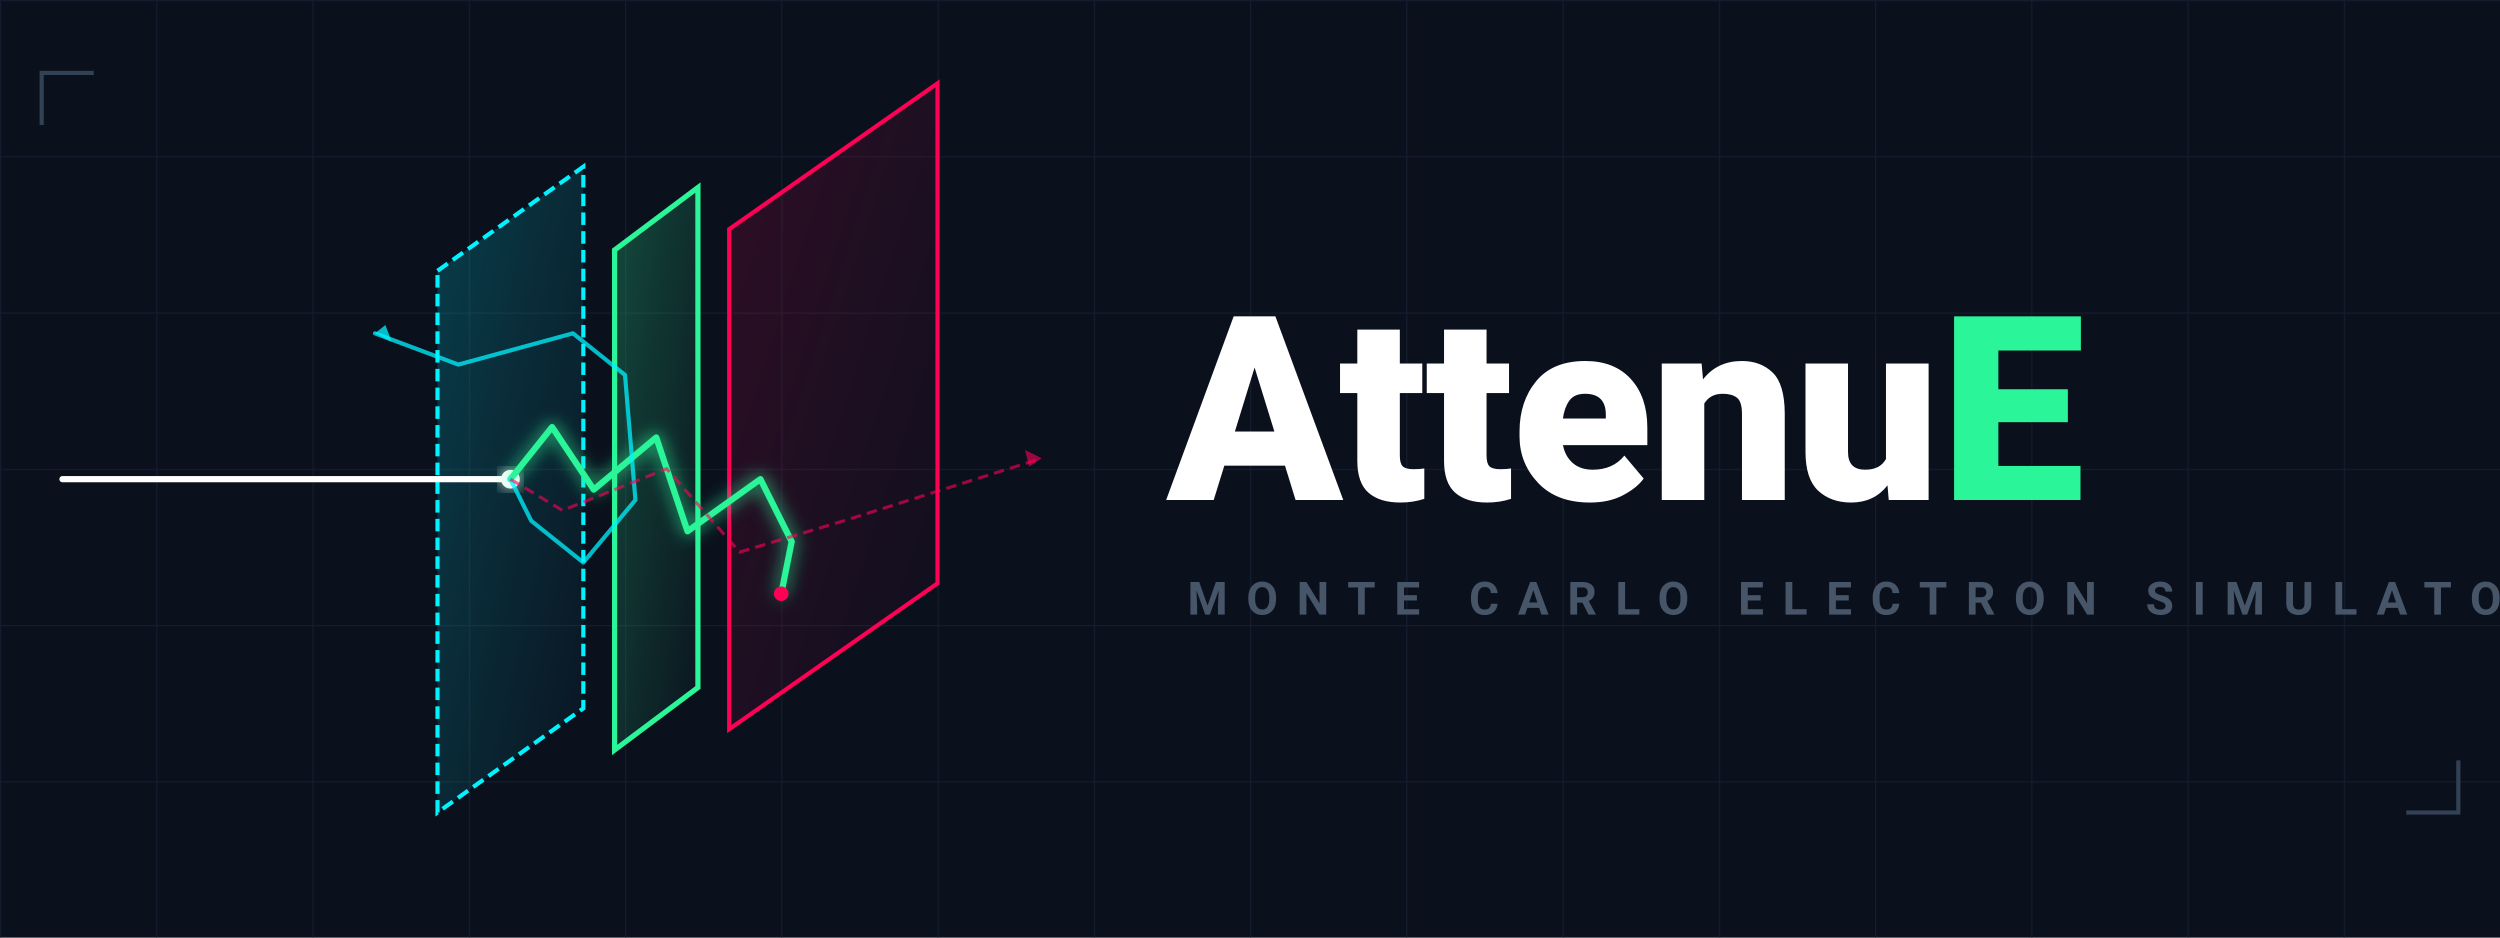
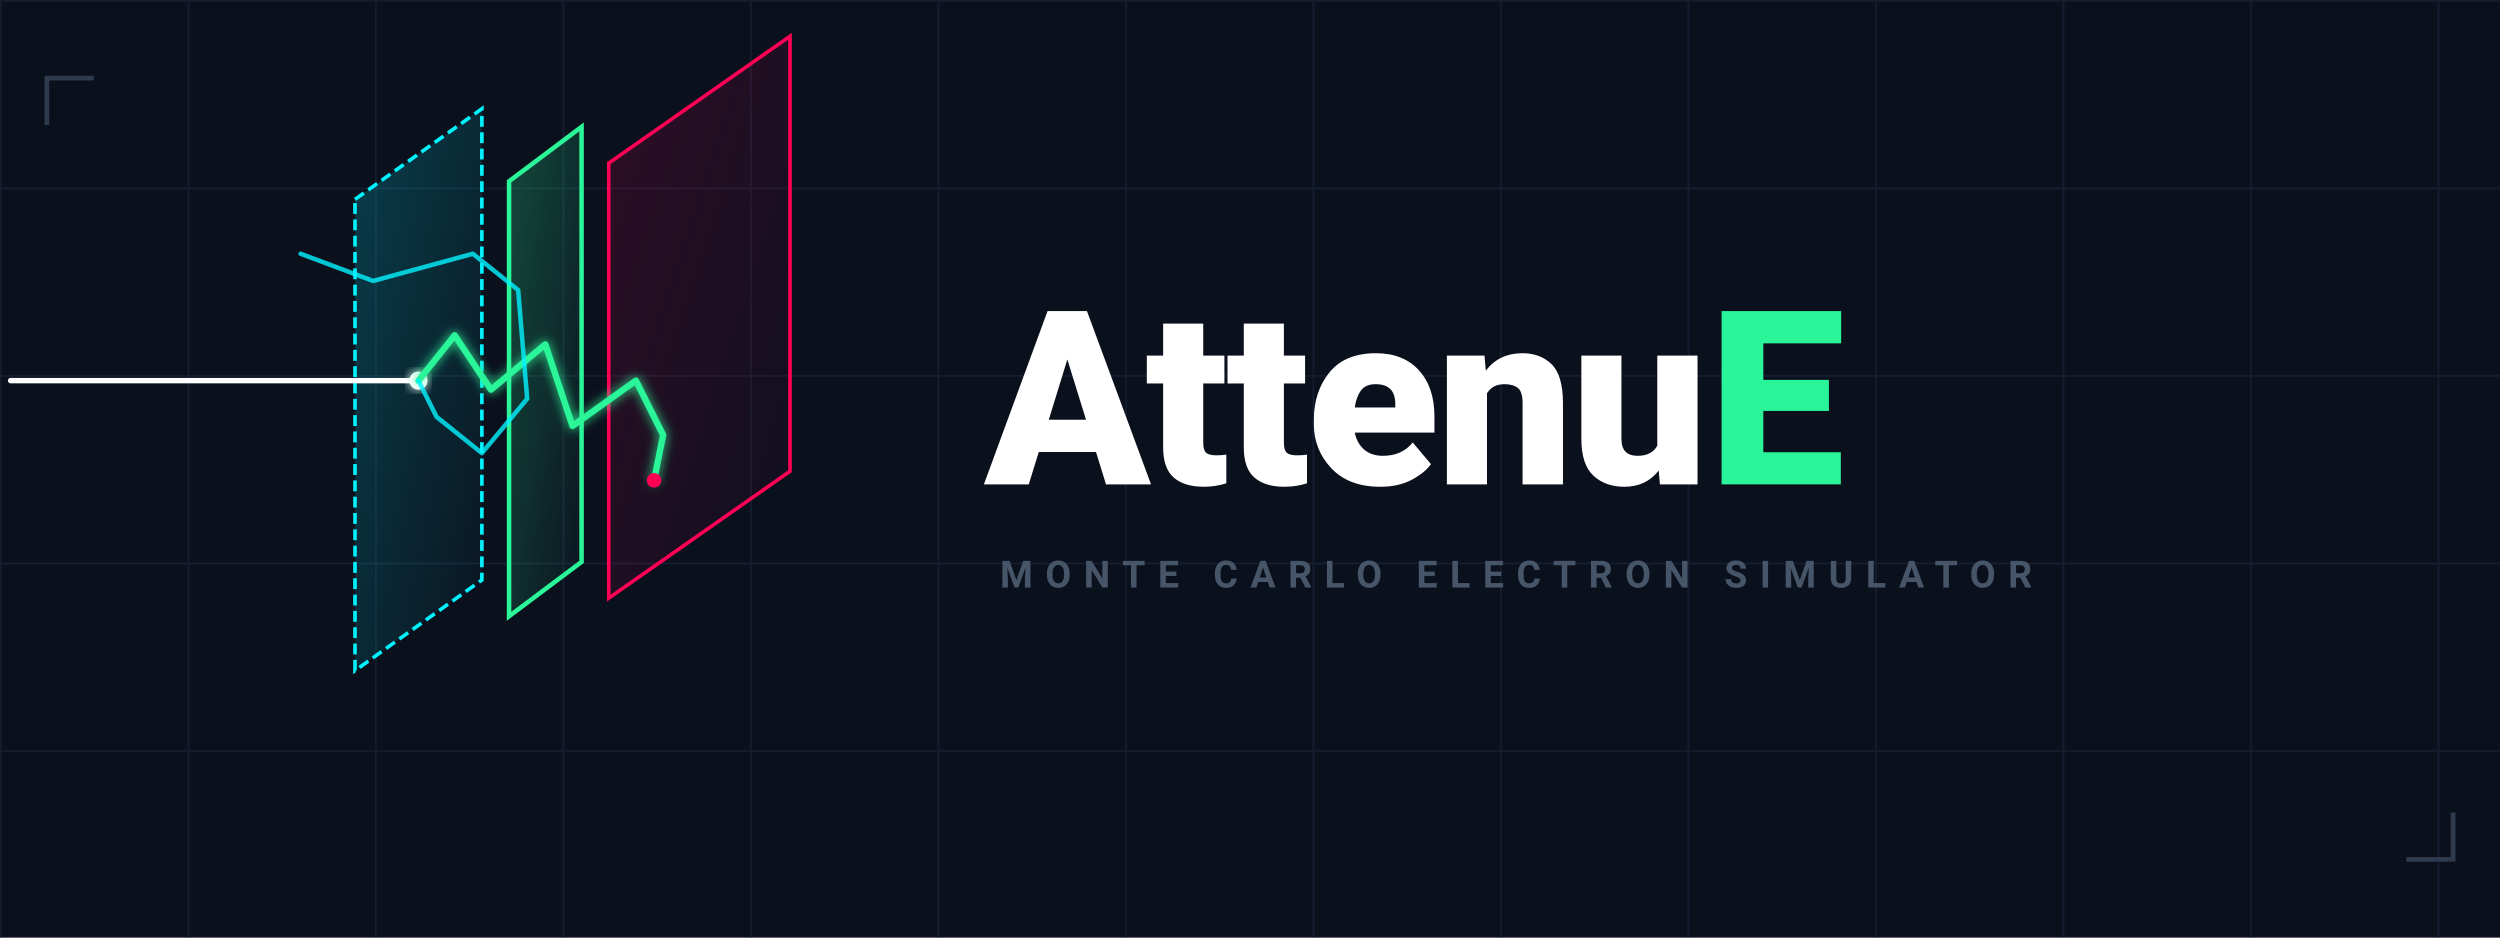
- <svg xmlns="http://www.w3.org/2000/svg" viewBox="0 0 1200 450" width="100%" height="100%">
-   <rect width="1200" height="450" fill="#0b101d" />
+ <svg xmlns="http://www.w3.org/2000/svg" viewBox="0 0 800 300" width="100%" height="100%">
+   <rect width="800" height="300" fill="#0b101d" />
  <defs>
-     <pattern id="techGrid" width="75" height="75" patternUnits="userSpaceOnUse">
-       <path d="M 75 0 L 0 0 0 75" fill="none" stroke="#141c2e" stroke-width="1.2" />
+     <pattern id="techGrid" width="60" height="60" patternUnits="userSpaceOnUse">
+       <path d="M 60 0 L 0 0 0 60" fill="none" stroke="#141c2e" stroke-width="1.2" />
    </pattern>
    <linearGradient id="eLayer1" x1="0%" y1="0%" x2="100%" y2="100%">
      <stop offset="0%" stop-color="#00f3ff" stop-opacity="0.2" />
      <stop offset="100%" stop-color="#00f3ff" stop-opacity="0.02" />
    </linearGradient>
    <linearGradient id="eLayer2" x1="0%" y1="0%" x2="100%" y2="100%">
      <stop offset="0%" stop-color="#2af598" stop-opacity="0.25" />
      <stop offset="100%" stop-color="#2af598" stop-opacity="0.02" />
    </linearGradient>
    <linearGradient id="eLayer3" x1="0%" y1="0%" x2="100%" y2="100%">
      <stop offset="0%" stop-color="#ff0055" stop-opacity="0.15" />
      <stop offset="100%" stop-color="#ff0055" stop-opacity="0.01" />
    </linearGradient>
    <filter id="glowEffect" x="-20%" y="-20%" width="140%" height="140%">
-       <feGaussianBlur stdDeviation="4" result="blur" />
+       <feGaussianBlur stdDeviation="3" result="blur" />
      <feComposite in="SourceGraphic" in2="blur" operator="over" />
    </filter>
  </defs>
-   <rect width="1200" height="450" fill="url(#techGrid)" />
-   <path d="M 45,35 L 20,35 L 20,60" fill="none" stroke="#334155" stroke-width="2" />
-   <path d="M 1155,390 L 1180,390 L 1180,365" fill="none" stroke="#334155" stroke-width="2" />
-   <g transform="translate(40, 20)">
+   <rect width="800" height="300" fill="url(#techGrid)" />
+   <path d="M 30,25 L 15,25 L 15,40" fill="none" stroke="#2e3a4e" stroke-width="1.5" />
+   <path d="M 770,275 L 785,275 L 785,260" fill="none" stroke="#2e3a4e" stroke-width="1.5" />
+   <g transform="translate(15, 0) scale(0.58)">
    <polygon points="170,110 240,60 240,320 170,370" fill="url(#eLayer1)" stroke="#00f3ff" stroke-width="2" stroke-dasharray="6 3" />
    <polygon points="255,100 295,70 295,310 255,340" fill="url(#eLayer2)" stroke="#2af598" stroke-width="2.5" />
    <polygon points="310,90 410,20 410,260 310,330" fill="url(#eLayer3)" stroke="#ff0055" stroke-width="2" />
-     <path d="M -10,210 L 205,210" stroke="#ffffff" stroke-width="3" stroke-linecap="round" />
-     <circle cx="205" cy="210" r="4.5" fill="#ffffff" filter="url(#glowEffect)" />
-     <path d="M 205,210 L 225,185 L 245,215 L 275,190 L 290,235 L 325,210 L 340,240 L 335,265" fill="none" stroke="#2af598" stroke-width="3" stroke-linecap="round" stroke-linejoin="round" filter="url(#glowEffect)" />
-     <circle cx="335" cy="265" r="3.5" fill="#ff0055" />
-     <path d="M 205,210 L 215,230 L 240,250 L 265,220 L 260,160 L 235,140 L 180,155 L 140,140" fill="none" stroke="#00f3ff" stroke-width="2" stroke-linecap="round" stroke-linejoin="round" opacity="0.75" />
-     <polygon points="140,140 148,144 145,136" fill="#00f3ff" opacity="0.75" />
-     <path d="M 205,210 L 230,225 L 280,205 L 315,245 L 365,230 L 460,200" fill="none" stroke="#ff0055" stroke-width="1.5" stroke-dasharray="5 3" opacity="0.6" />
-     <polygon points="460,200 452,196 454,204" fill="#ff0055" opacity="0.6" />
+     <path d="M -20,210 L 205,210" stroke="#ffffff" stroke-width="3" stroke-linecap="round" />
+     <circle cx="205" cy="210" r="5" fill="#ffffff" filter="url(#glowEffect)" />
+     <path d="M 205,210 L 225,185 L 245,215 L 275,190 L 290,235 L 325,210 L 340,240 L 335,265" fill="none" stroke="#2af598" stroke-width="3.5" stroke-linecap="round" stroke-linejoin="round" filter="url(#glowEffect)" />
+     <circle cx="335" cy="265" r="4" fill="#ff0055" />
+     <path d="M 205,210 L 215,230 L 240,250 L 265,220 L 260,160 L 235,140 L 180,155 L 140,140" fill="none" stroke="#00f3ff" stroke-width="2.5" stroke-linecap="round" stroke-linejoin="round" opacity="0.8" />
  </g>
-   <text x="560" y="240" font-family="-apple-system, BlinkMacSystemFont, 'Segoe UI', Roboto, sans-serif" font-weight="800" font-size="124" fill="#ffffff" letter-spacing="-1">
+   <text x="315" y="155" font-family="-apple-system, BlinkMacSystemFont, 'Segoe UI', Roboto, sans-serif" font-weight="800" font-size="78" fill="#ffffff" letter-spacing="-1">
    Attenu<tspan fill="#2af598">E</tspan>
  </text>
-   <text x="570" y="295" font-family="-apple-system, BlinkMacSystemFont, 'Segoe UI', Roboto, sans-serif" font-weight="600" font-size="22" fill="#475569" letter-spacing="9">
+   <text x="320" y="188" font-family="-apple-system, BlinkMacSystemFont, 'Segoe UI', Roboto, sans-serif" font-weight="600" font-size="12" fill="#475569" letter-spacing="4">
    MONTE CARLO ELECTRON SIMULATOR
  </text>
</svg>
